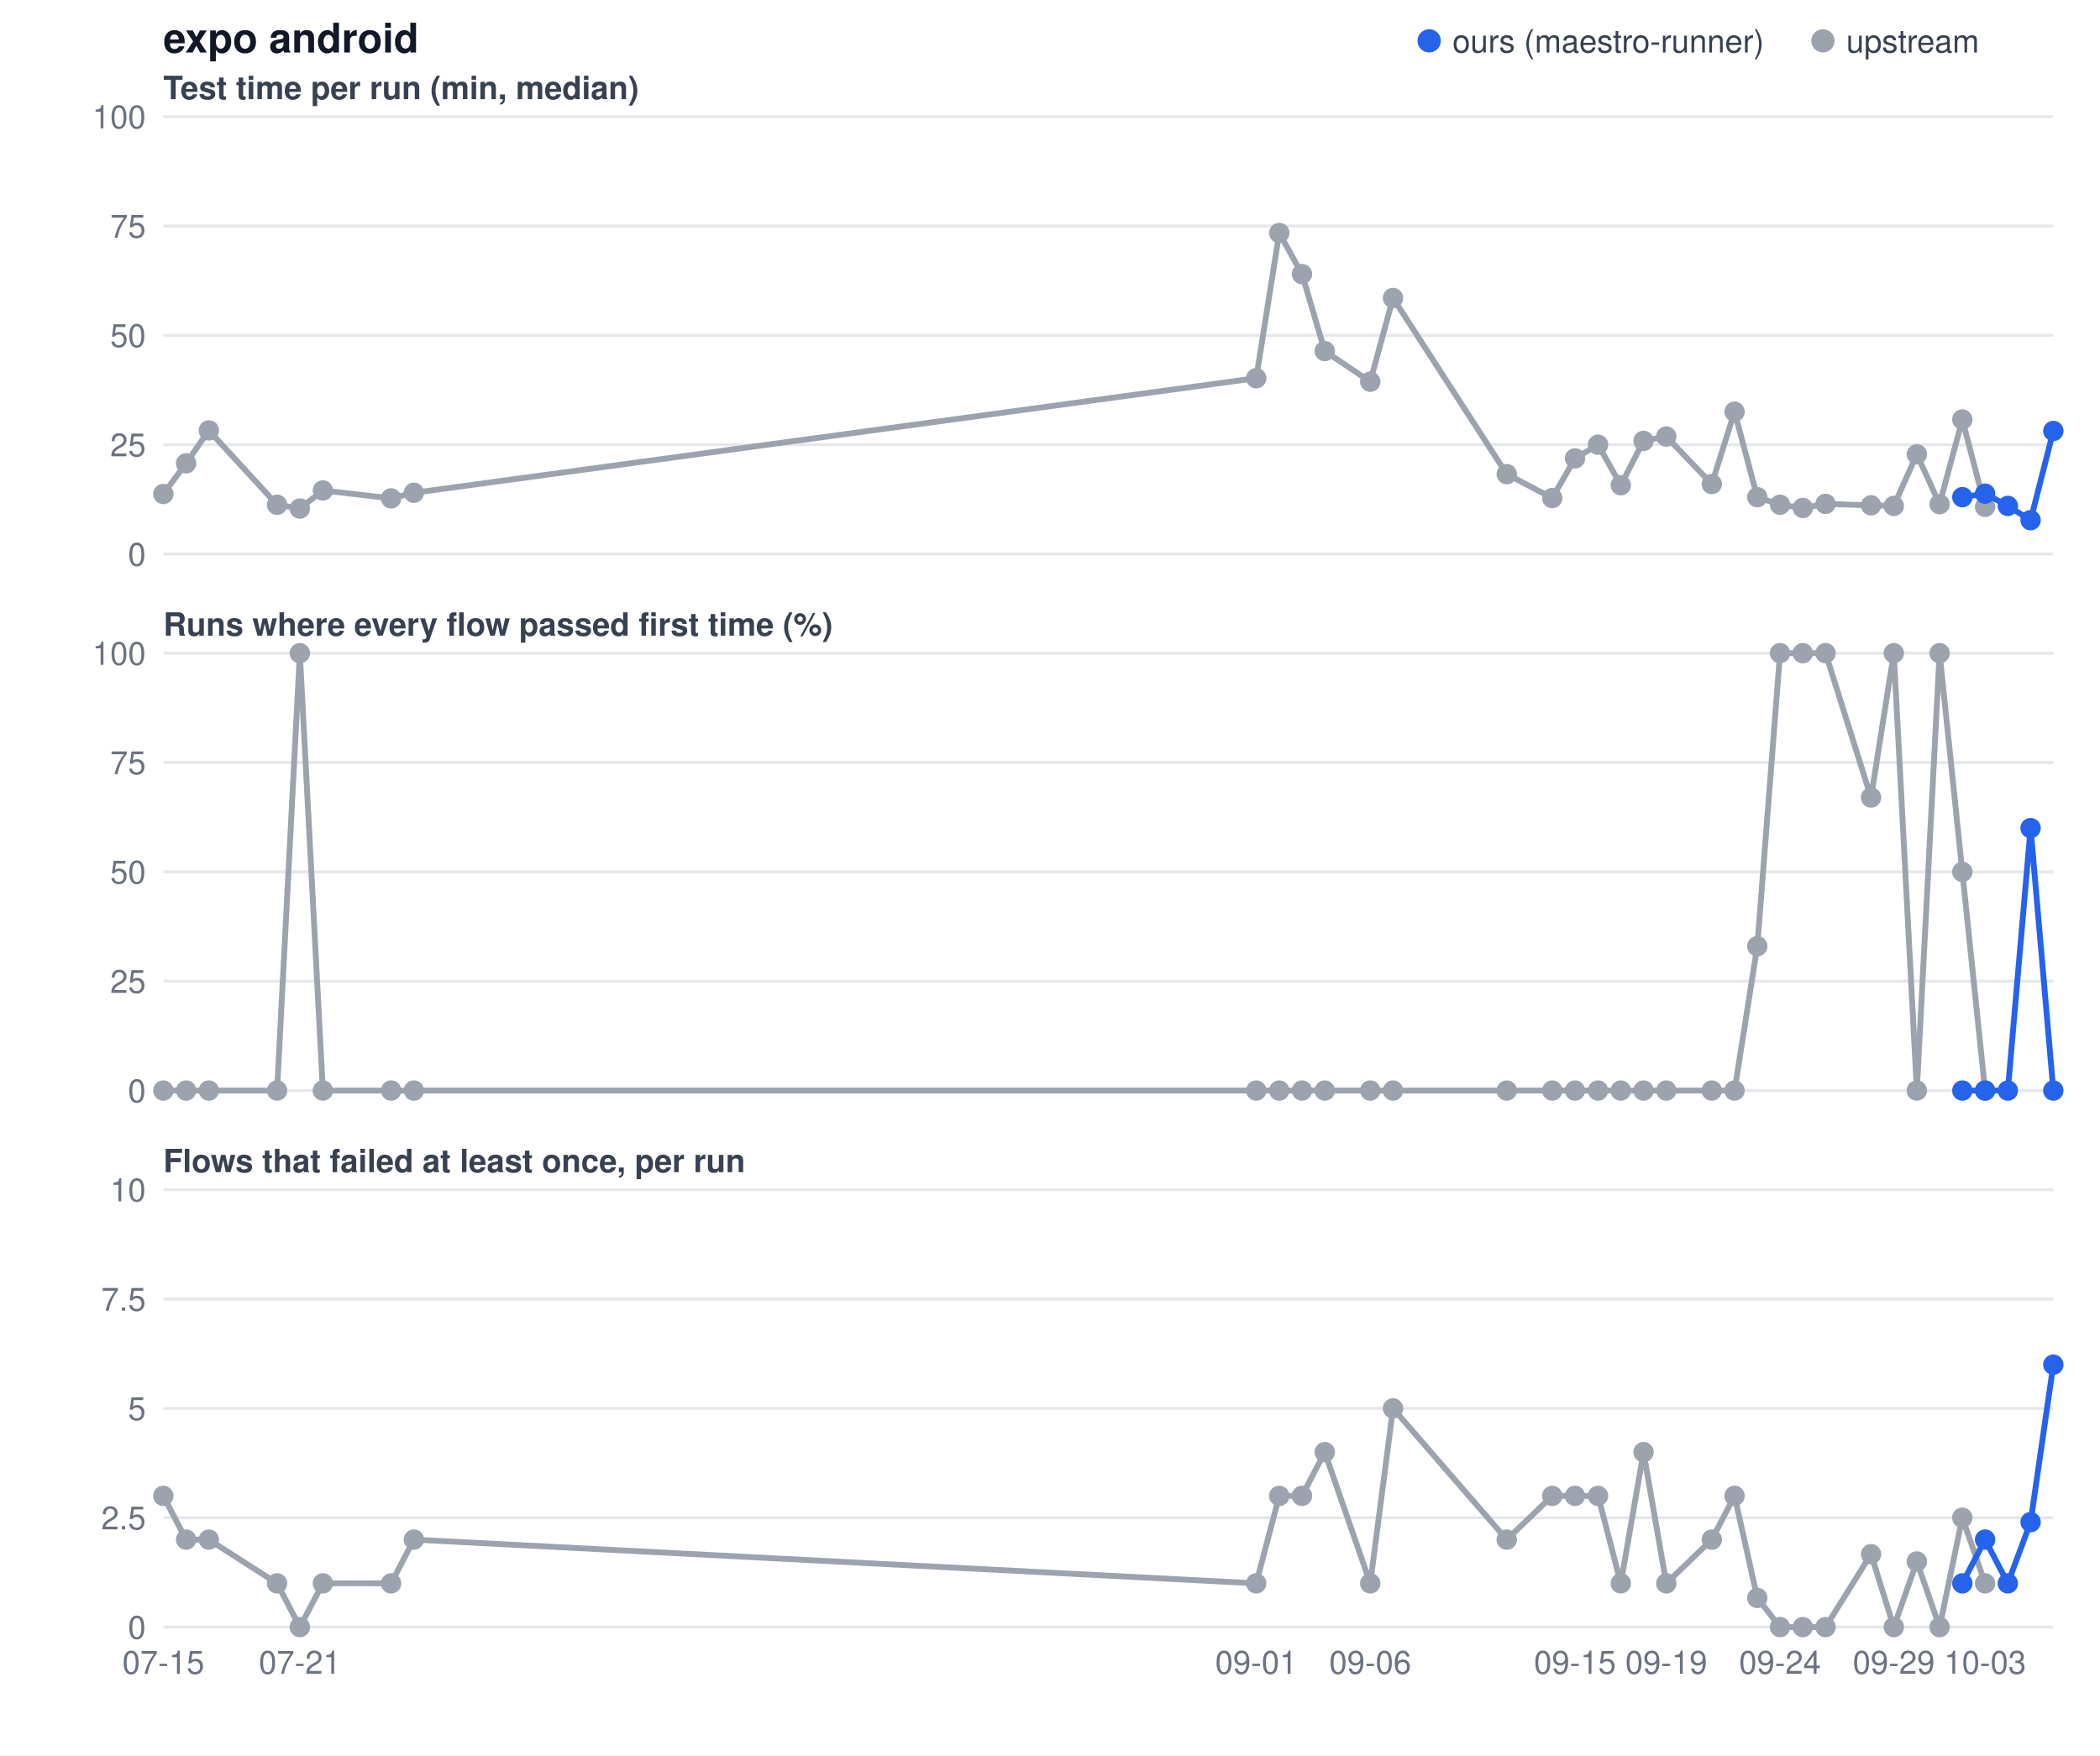
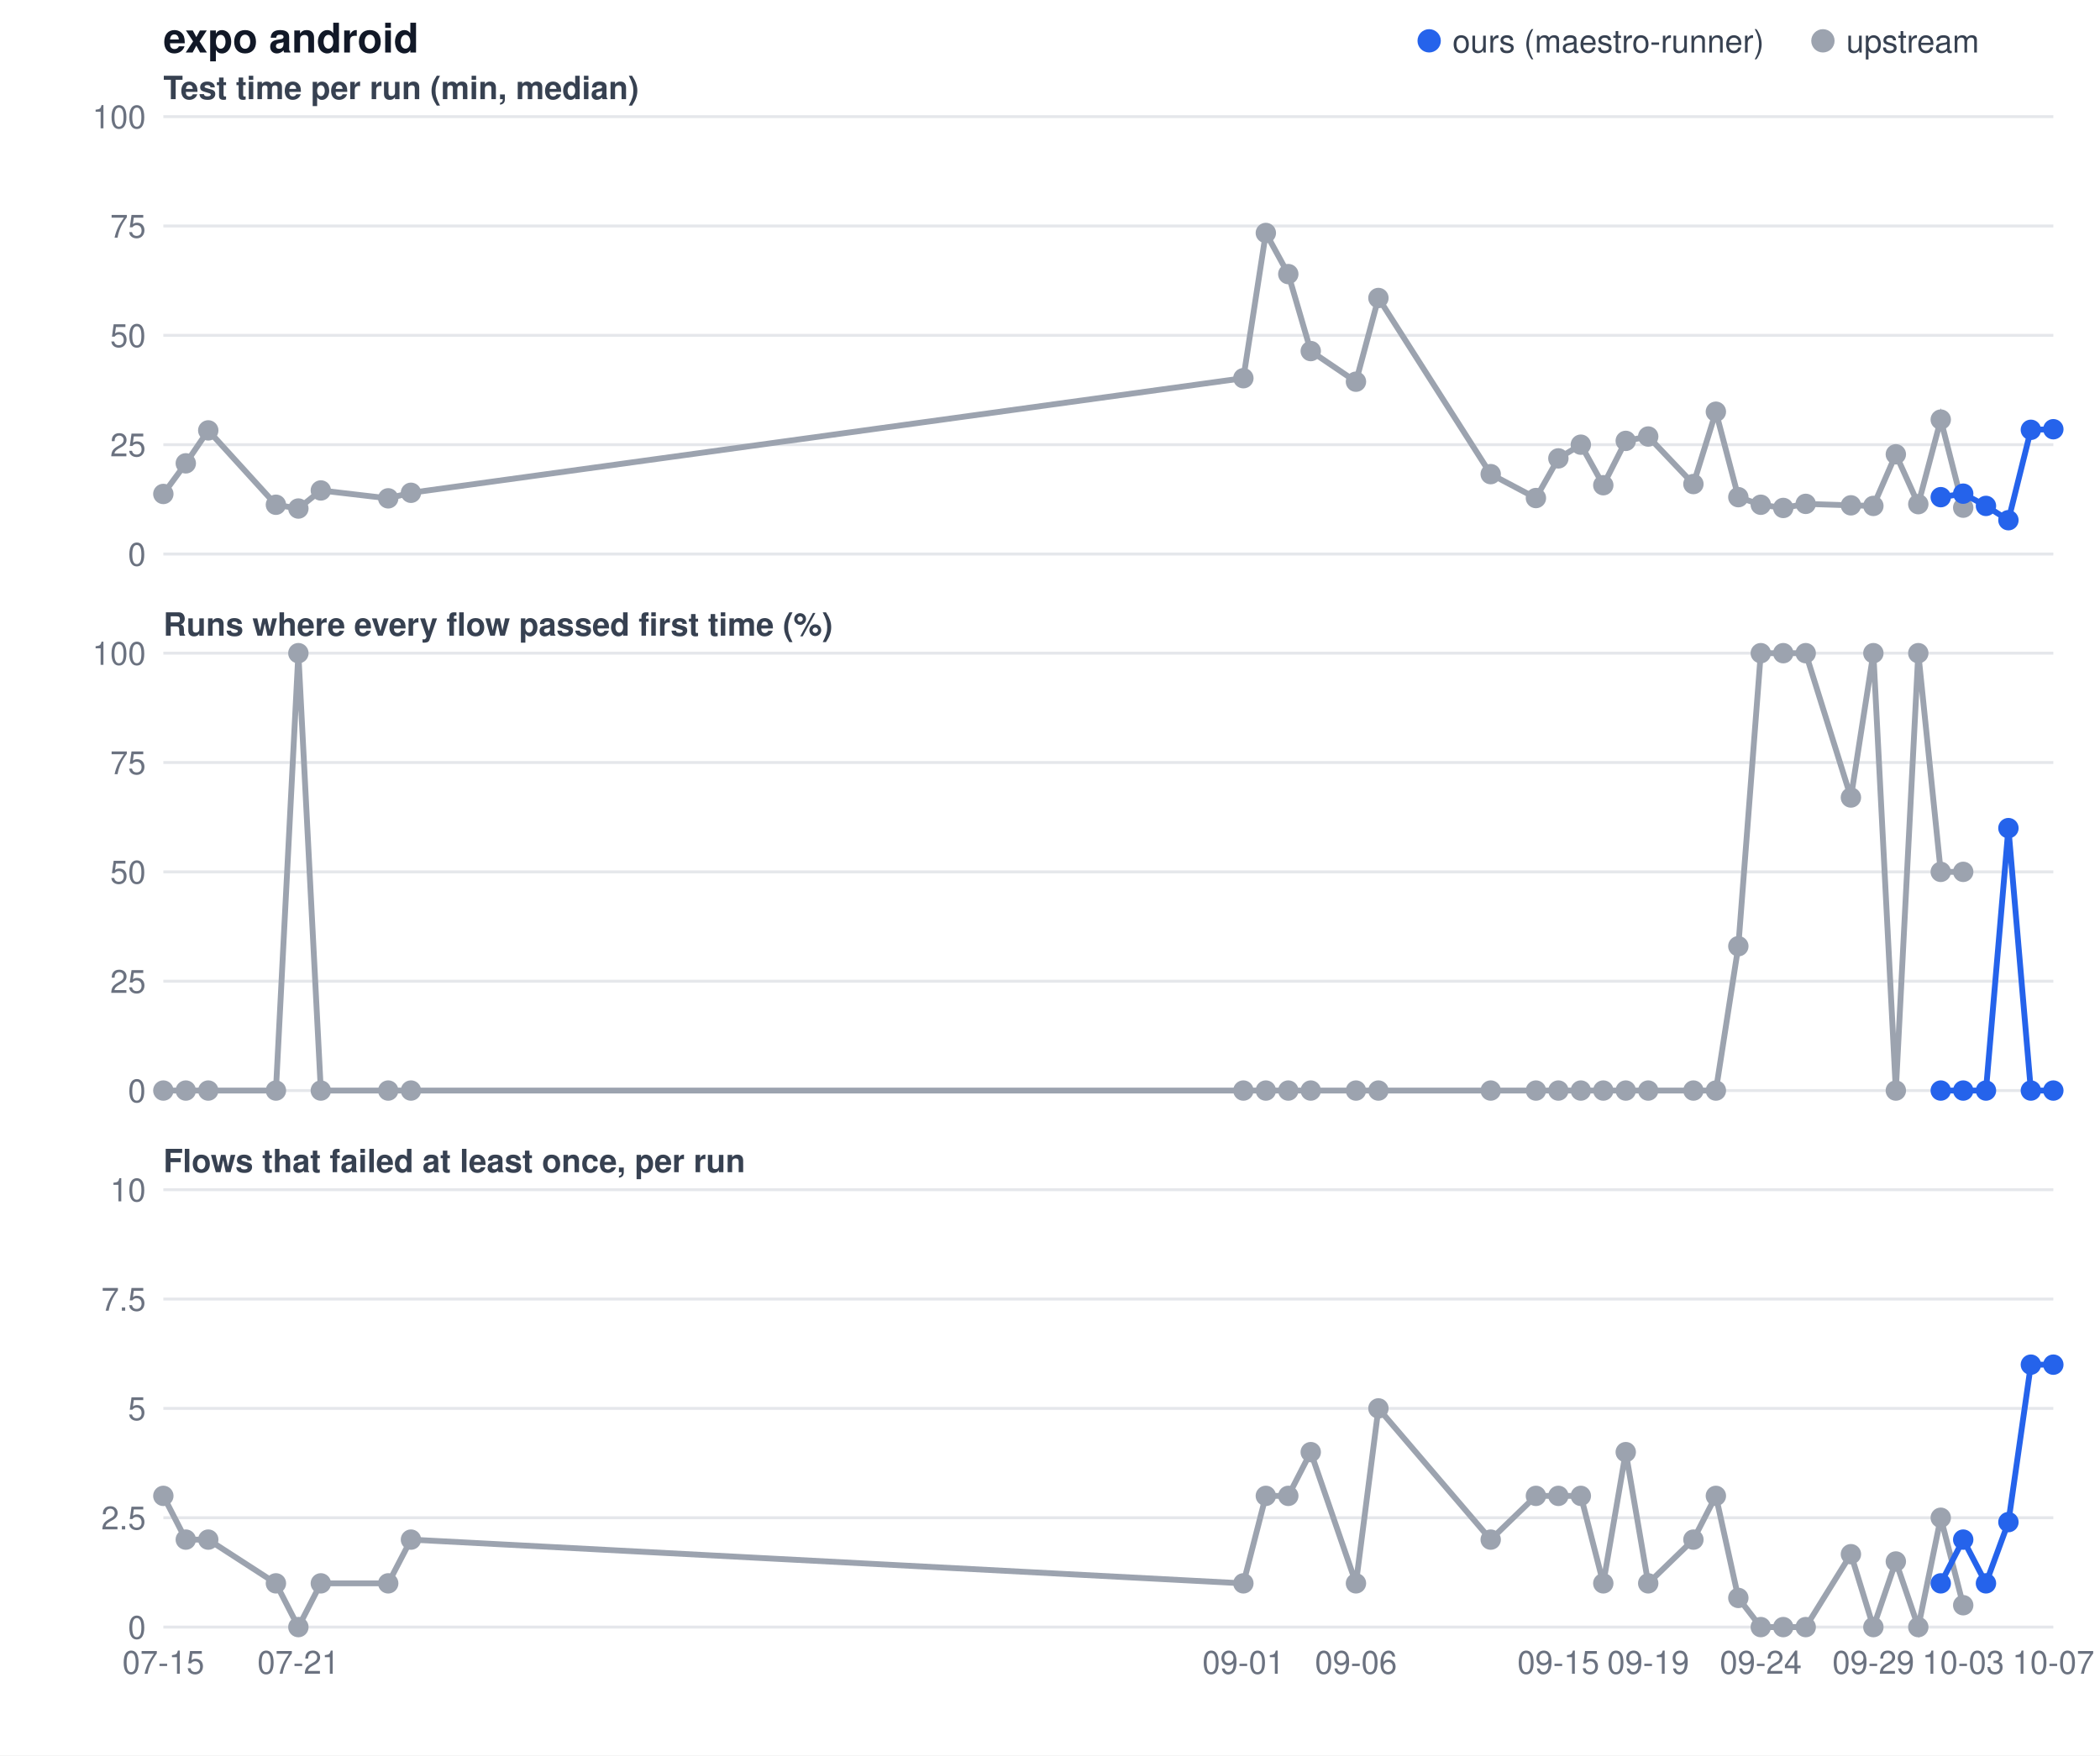
<svg xmlns="http://www.w3.org/2000/svg" width="720" height="602" font-family="-apple-system,Segoe UI,Helvetica,Arial,sans-serif" font-size="11">
  <rect width="100%" height="100%" fill="#ffffff" />
  <text x="56" y="18" font-size="14" font-weight="600" fill="#111827">expo android</text>
  <circle cx="490" cy="14" r="4" fill="#2563eb" />
  <text x="498" y="18" fill="#374151">ours (maestro-runner)</text>
  <circle cx="625" cy="14" r="4" fill="#9ca3af" />
  <text x="633" y="18" fill="#374151">upstream</text>
  <text x="56" y="34" fill="#374151" font-weight="600">Test time per run (min, median)</text>
  <line x1="56" x2="704" y1="190.0" y2="190.0" stroke="#e5e7eb" />
  <text x="50" y="194.0" text-anchor="end" fill="#6b7280">0</text>
  <line x1="56" x2="704" y1="152.5" y2="152.5" stroke="#e5e7eb" />
  <text x="50" y="156.5" text-anchor="end" fill="#6b7280">25</text>
  <line x1="56" x2="704" y1="115.0" y2="115.0" stroke="#e5e7eb" />
  <text x="50" y="119.0" text-anchor="end" fill="#6b7280">50</text>
  <line x1="56" x2="704" y1="77.5" y2="77.5" stroke="#e5e7eb" />
  <text x="50" y="81.5" text-anchor="end" fill="#6b7280">75</text>
  <line x1="56" x2="704" y1="40.0" y2="40.0" stroke="#e5e7eb" />
  <text x="50" y="44.0" text-anchor="end" fill="#6b7280">100</text>
-   <polyline fill="none" stroke="#9ca3af" stroke-width="2" points="56.0,169.4 63.8,158.9 71.6,147.6 95.0,173.1 102.8,174.4 110.7,168.2 134.1,170.9 141.9,169.0 430.7,129.7 438.6,79.9 446.4,94.0 454.2,120.4 469.8,130.9 477.6,102.2 516.6,162.6 532.2,170.8 540.0,157.2 547.9,152.5 555.7,166.4 563.5,151.2 571.3,149.7 586.9,166.0 594.7,141.2 602.5,170.5 610.3,173.1 618.1,174.2 625.9,172.8 641.5,173.3 649.3,173.5 657.2,155.8 665.0,172.9 672.8,143.9 680.6,173.8" />
+   <polyline fill="none" stroke="#9ca3af" stroke-width="2" points="56.0,169.4 63.7,158.9 71.4,147.6 94.6,173.1 102.3,174.4 110.0,168.2 133.1,170.9 140.9,169.0 426.3,129.7 434.0,79.9 441.7,94.0 449.4,120.4 464.9,130.9 472.6,102.2 511.1,162.6 526.6,170.8 534.3,157.2 542.0,152.5 549.7,166.4 557.4,151.2 565.1,149.7 580.6,166.0 588.3,141.2 596.0,170.5 603.7,173.1 611.4,174.2 619.1,172.8 634.6,173.3 642.3,173.5 650.0,155.8 657.7,172.9 665.4,143.9 673.1,174.1" />
  <circle cx="56.0" cy="169.4" r="3.5" fill="#9ca3af" />
-   <circle cx="63.8" cy="158.9" r="3.5" fill="#9ca3af" />
-   <circle cx="71.6" cy="147.6" r="3.5" fill="#9ca3af" />
-   <circle cx="95.0" cy="173.1" r="3.5" fill="#9ca3af" />
-   <circle cx="102.8" cy="174.4" r="3.5" fill="#9ca3af" />
-   <circle cx="110.7" cy="168.2" r="3.5" fill="#9ca3af" />
-   <circle cx="134.1" cy="170.9" r="3.5" fill="#9ca3af" />
-   <circle cx="141.9" cy="169.0" r="3.5" fill="#9ca3af" />
-   <circle cx="430.7" cy="129.7" r="3.5" fill="#9ca3af" />
-   <circle cx="438.6" cy="79.9" r="3.5" fill="#9ca3af" />
-   <circle cx="446.4" cy="94.0" r="3.5" fill="#9ca3af" />
-   <circle cx="454.2" cy="120.4" r="3.5" fill="#9ca3af" />
-   <circle cx="469.8" cy="130.9" r="3.5" fill="#9ca3af" />
-   <circle cx="477.6" cy="102.2" r="3.5" fill="#9ca3af" />
-   <circle cx="516.6" cy="162.6" r="3.5" fill="#9ca3af" />
-   <circle cx="532.2" cy="170.8" r="3.5" fill="#9ca3af" />
-   <circle cx="540.0" cy="157.2" r="3.5" fill="#9ca3af" />
-   <circle cx="547.9" cy="152.5" r="3.5" fill="#9ca3af" />
-   <circle cx="555.7" cy="166.4" r="3.5" fill="#9ca3af" />
-   <circle cx="563.5" cy="151.2" r="3.5" fill="#9ca3af" />
-   <circle cx="571.3" cy="149.7" r="3.5" fill="#9ca3af" />
-   <circle cx="586.9" cy="166.0" r="3.5" fill="#9ca3af" />
-   <circle cx="594.7" cy="141.2" r="3.5" fill="#9ca3af" />
-   <circle cx="602.5" cy="170.5" r="3.5" fill="#9ca3af" />
-   <circle cx="610.3" cy="173.1" r="3.5" fill="#9ca3af" />
-   <circle cx="618.1" cy="174.2" r="3.5" fill="#9ca3af" />
-   <circle cx="625.9" cy="172.8" r="3.5" fill="#9ca3af" />
-   <circle cx="641.5" cy="173.3" r="3.5" fill="#9ca3af" />
-   <circle cx="649.3" cy="173.5" r="3.5" fill="#9ca3af" />
-   <circle cx="657.2" cy="155.8" r="3.5" fill="#9ca3af" />
-   <circle cx="665.0" cy="172.9" r="3.5" fill="#9ca3af" />
-   <circle cx="672.8" cy="143.9" r="3.5" fill="#9ca3af" />
-   <circle cx="680.6" cy="173.8" r="3.5" fill="#9ca3af" />
-   <polyline fill="none" stroke="#2563eb" stroke-width="2" points="672.8,170.5 680.6,169.3 688.4,173.5 696.2,178.4 704.0,147.8" />
-   <circle cx="672.8" cy="170.5" r="3.5" fill="#2563eb" />
-   <circle cx="680.6" cy="169.3" r="3.5" fill="#2563eb" />
-   <circle cx="688.4" cy="173.5" r="3.5" fill="#2563eb" />
-   <circle cx="696.2" cy="178.4" r="3.5" fill="#2563eb" />
-   <circle cx="704.0" cy="147.8" r="3.5" fill="#2563eb" />
+   <circle cx="63.7" cy="158.9" r="3.5" fill="#9ca3af" />
+   <circle cx="71.4" cy="147.6" r="3.5" fill="#9ca3af" />
+   <circle cx="94.6" cy="173.1" r="3.5" fill="#9ca3af" />
+   <circle cx="102.3" cy="174.4" r="3.5" fill="#9ca3af" />
+   <circle cx="110.0" cy="168.2" r="3.5" fill="#9ca3af" />
+   <circle cx="133.1" cy="170.9" r="3.5" fill="#9ca3af" />
+   <circle cx="140.9" cy="169.0" r="3.5" fill="#9ca3af" />
+   <circle cx="426.3" cy="129.7" r="3.5" fill="#9ca3af" />
+   <circle cx="434.0" cy="79.9" r="3.5" fill="#9ca3af" />
+   <circle cx="441.7" cy="94.0" r="3.5" fill="#9ca3af" />
+   <circle cx="449.4" cy="120.4" r="3.5" fill="#9ca3af" />
+   <circle cx="464.9" cy="130.9" r="3.5" fill="#9ca3af" />
+   <circle cx="472.6" cy="102.2" r="3.5" fill="#9ca3af" />
+   <circle cx="511.1" cy="162.6" r="3.5" fill="#9ca3af" />
+   <circle cx="526.6" cy="170.8" r="3.5" fill="#9ca3af" />
+   <circle cx="534.3" cy="157.2" r="3.5" fill="#9ca3af" />
+   <circle cx="542.0" cy="152.5" r="3.5" fill="#9ca3af" />
+   <circle cx="549.7" cy="166.4" r="3.5" fill="#9ca3af" />
+   <circle cx="557.4" cy="151.2" r="3.5" fill="#9ca3af" />
+   <circle cx="565.1" cy="149.7" r="3.5" fill="#9ca3af" />
+   <circle cx="580.6" cy="166.0" r="3.5" fill="#9ca3af" />
+   <circle cx="588.3" cy="141.2" r="3.5" fill="#9ca3af" />
+   <circle cx="596.0" cy="170.5" r="3.5" fill="#9ca3af" />
+   <circle cx="603.7" cy="173.1" r="3.5" fill="#9ca3af" />
+   <circle cx="611.4" cy="174.2" r="3.5" fill="#9ca3af" />
+   <circle cx="619.1" cy="172.8" r="3.5" fill="#9ca3af" />
+   <circle cx="634.6" cy="173.3" r="3.5" fill="#9ca3af" />
+   <circle cx="642.3" cy="173.5" r="3.5" fill="#9ca3af" />
+   <circle cx="650.0" cy="155.8" r="3.5" fill="#9ca3af" />
+   <circle cx="657.7" cy="172.9" r="3.5" fill="#9ca3af" />
+   <circle cx="665.4" cy="143.9" r="3.5" fill="#9ca3af" />
+   <circle cx="673.1" cy="174.1" r="3.5" fill="#9ca3af" />
+   <polyline fill="none" stroke="#2563eb" stroke-width="2" points="665.4,170.5 673.1,169.3 680.9,173.5 688.6,178.4 696.3,147.4 704.0,147.2" />
+   <circle cx="665.4" cy="170.5" r="3.5" fill="#2563eb" />
+   <circle cx="673.1" cy="169.3" r="3.5" fill="#2563eb" />
+   <circle cx="680.9" cy="173.5" r="3.5" fill="#2563eb" />
+   <circle cx="688.6" cy="178.4" r="3.5" fill="#2563eb" />
+   <circle cx="696.3" cy="147.4" r="3.5" fill="#2563eb" />
+   <circle cx="704.0" cy="147.2" r="3.5" fill="#2563eb" />
  <text x="56" y="218" fill="#374151" font-weight="600">Runs where every flow passed first time (%)</text>
  <line x1="56" x2="704" y1="374.0" y2="374.0" stroke="#e5e7eb" />
  <text x="50" y="378.0" text-anchor="end" fill="#6b7280">0</text>
  <line x1="56" x2="704" y1="336.5" y2="336.5" stroke="#e5e7eb" />
  <text x="50" y="340.5" text-anchor="end" fill="#6b7280">25</text>
  <line x1="56" x2="704" y1="299.0" y2="299.0" stroke="#e5e7eb" />
  <text x="50" y="303.0" text-anchor="end" fill="#6b7280">50</text>
  <line x1="56" x2="704" y1="261.5" y2="261.5" stroke="#e5e7eb" />
  <text x="50" y="265.5" text-anchor="end" fill="#6b7280">75</text>
  <line x1="56" x2="704" y1="224.0" y2="224.0" stroke="#e5e7eb" />
  <text x="50" y="228.0" text-anchor="end" fill="#6b7280">100</text>
-   <polyline fill="none" stroke="#9ca3af" stroke-width="2" points="56.0,374.0 63.8,374.0 71.6,374.0 95.0,374.0 102.8,224.0 110.7,374.0 134.1,374.0 141.9,374.0 430.7,374.0 438.6,374.0 446.4,374.0 454.2,374.0 469.8,374.0 477.6,374.0 516.6,374.0 532.2,374.0 540.0,374.0 547.9,374.0 555.7,374.0 563.5,374.0 571.3,374.0 586.9,374.0 594.7,374.0 602.5,324.5 610.3,224.0 618.1,224.0 625.9,224.0 641.5,273.5 649.3,224.0 657.2,374.0 665.0,224.0 672.8,299.0 680.6,374.0" />
+   <polyline fill="none" stroke="#9ca3af" stroke-width="2" points="56.0,374.0 63.7,374.0 71.4,374.0 94.6,374.0 102.3,224.0 110.0,374.0 133.1,374.0 140.9,374.0 426.3,374.0 434.0,374.0 441.7,374.0 449.4,374.0 464.9,374.0 472.6,374.0 511.1,374.0 526.6,374.0 534.3,374.0 542.0,374.0 549.7,374.0 557.4,374.0 565.1,374.0 580.6,374.0 588.3,374.0 596.0,324.5 603.7,224.0 611.4,224.0 619.1,224.0 634.6,273.5 642.3,224.0 650.0,374.0 657.7,224.0 665.4,299.0 673.1,299.0" />
  <circle cx="56.0" cy="374.0" r="3.5" fill="#9ca3af" />
-   <circle cx="63.8" cy="374.0" r="3.5" fill="#9ca3af" />
-   <circle cx="71.6" cy="374.0" r="3.5" fill="#9ca3af" />
-   <circle cx="95.0" cy="374.0" r="3.5" fill="#9ca3af" />
-   <circle cx="102.8" cy="224.0" r="3.5" fill="#9ca3af" />
-   <circle cx="110.7" cy="374.0" r="3.5" fill="#9ca3af" />
-   <circle cx="134.1" cy="374.0" r="3.5" fill="#9ca3af" />
-   <circle cx="141.9" cy="374.0" r="3.5" fill="#9ca3af" />
-   <circle cx="430.7" cy="374.0" r="3.5" fill="#9ca3af" />
-   <circle cx="438.6" cy="374.0" r="3.5" fill="#9ca3af" />
-   <circle cx="446.4" cy="374.0" r="3.5" fill="#9ca3af" />
-   <circle cx="454.2" cy="374.0" r="3.5" fill="#9ca3af" />
-   <circle cx="469.8" cy="374.0" r="3.5" fill="#9ca3af" />
-   <circle cx="477.6" cy="374.0" r="3.5" fill="#9ca3af" />
-   <circle cx="516.6" cy="374.0" r="3.5" fill="#9ca3af" />
-   <circle cx="532.2" cy="374.0" r="3.5" fill="#9ca3af" />
-   <circle cx="540.0" cy="374.0" r="3.5" fill="#9ca3af" />
-   <circle cx="547.9" cy="374.0" r="3.5" fill="#9ca3af" />
-   <circle cx="555.7" cy="374.0" r="3.5" fill="#9ca3af" />
-   <circle cx="563.5" cy="374.0" r="3.5" fill="#9ca3af" />
-   <circle cx="571.3" cy="374.0" r="3.5" fill="#9ca3af" />
-   <circle cx="586.9" cy="374.0" r="3.5" fill="#9ca3af" />
-   <circle cx="594.7" cy="374.0" r="3.5" fill="#9ca3af" />
-   <circle cx="602.5" cy="324.5" r="3.5" fill="#9ca3af" />
-   <circle cx="610.3" cy="224.0" r="3.5" fill="#9ca3af" />
-   <circle cx="618.1" cy="224.0" r="3.5" fill="#9ca3af" />
-   <circle cx="625.9" cy="224.0" r="3.5" fill="#9ca3af" />
-   <circle cx="641.5" cy="273.5" r="3.5" fill="#9ca3af" />
-   <circle cx="649.3" cy="224.0" r="3.5" fill="#9ca3af" />
-   <circle cx="657.2" cy="374.0" r="3.5" fill="#9ca3af" />
-   <circle cx="665.0" cy="224.0" r="3.5" fill="#9ca3af" />
-   <circle cx="672.8" cy="299.0" r="3.5" fill="#9ca3af" />
-   <circle cx="680.6" cy="374.0" r="3.5" fill="#9ca3af" />
-   <polyline fill="none" stroke="#2563eb" stroke-width="2" points="672.8,374.0 680.6,374.0 688.4,374.0 696.2,284.0 704.0,374.0" />
-   <circle cx="672.8" cy="374.0" r="3.5" fill="#2563eb" />
-   <circle cx="680.6" cy="374.0" r="3.5" fill="#2563eb" />
-   <circle cx="688.4" cy="374.0" r="3.5" fill="#2563eb" />
-   <circle cx="696.2" cy="284.0" r="3.5" fill="#2563eb" />
+   <circle cx="63.7" cy="374.0" r="3.5" fill="#9ca3af" />
+   <circle cx="71.4" cy="374.0" r="3.5" fill="#9ca3af" />
+   <circle cx="94.6" cy="374.0" r="3.5" fill="#9ca3af" />
+   <circle cx="102.3" cy="224.0" r="3.5" fill="#9ca3af" />
+   <circle cx="110.0" cy="374.0" r="3.5" fill="#9ca3af" />
+   <circle cx="133.1" cy="374.0" r="3.5" fill="#9ca3af" />
+   <circle cx="140.9" cy="374.0" r="3.5" fill="#9ca3af" />
+   <circle cx="426.3" cy="374.0" r="3.5" fill="#9ca3af" />
+   <circle cx="434.0" cy="374.0" r="3.5" fill="#9ca3af" />
+   <circle cx="441.7" cy="374.0" r="3.5" fill="#9ca3af" />
+   <circle cx="449.4" cy="374.0" r="3.5" fill="#9ca3af" />
+   <circle cx="464.9" cy="374.0" r="3.5" fill="#9ca3af" />
+   <circle cx="472.6" cy="374.0" r="3.5" fill="#9ca3af" />
+   <circle cx="511.1" cy="374.0" r="3.5" fill="#9ca3af" />
+   <circle cx="526.6" cy="374.0" r="3.5" fill="#9ca3af" />
+   <circle cx="534.3" cy="374.0" r="3.5" fill="#9ca3af" />
+   <circle cx="542.0" cy="374.0" r="3.5" fill="#9ca3af" />
+   <circle cx="549.7" cy="374.0" r="3.5" fill="#9ca3af" />
+   <circle cx="557.4" cy="374.0" r="3.5" fill="#9ca3af" />
+   <circle cx="565.1" cy="374.0" r="3.5" fill="#9ca3af" />
+   <circle cx="580.6" cy="374.0" r="3.5" fill="#9ca3af" />
+   <circle cx="588.3" cy="374.0" r="3.5" fill="#9ca3af" />
+   <circle cx="596.0" cy="324.5" r="3.5" fill="#9ca3af" />
+   <circle cx="603.7" cy="224.0" r="3.5" fill="#9ca3af" />
+   <circle cx="611.4" cy="224.0" r="3.5" fill="#9ca3af" />
+   <circle cx="619.1" cy="224.0" r="3.5" fill="#9ca3af" />
+   <circle cx="634.6" cy="273.5" r="3.5" fill="#9ca3af" />
+   <circle cx="642.3" cy="224.0" r="3.5" fill="#9ca3af" />
+   <circle cx="650.0" cy="374.0" r="3.5" fill="#9ca3af" />
+   <circle cx="657.7" cy="224.0" r="3.5" fill="#9ca3af" />
+   <circle cx="665.4" cy="299.0" r="3.5" fill="#9ca3af" />
+   <circle cx="673.1" cy="299.0" r="3.5" fill="#9ca3af" />
+   <polyline fill="none" stroke="#2563eb" stroke-width="2" points="665.4,374.0 673.1,374.0 680.9,374.0 688.6,284.0 696.3,374.0 704.0,374.0" />
+   <circle cx="665.4" cy="374.0" r="3.5" fill="#2563eb" />
+   <circle cx="673.1" cy="374.0" r="3.5" fill="#2563eb" />
+   <circle cx="680.9" cy="374.0" r="3.5" fill="#2563eb" />
+   <circle cx="688.6" cy="284.0" r="3.5" fill="#2563eb" />
+   <circle cx="696.3" cy="374.0" r="3.5" fill="#2563eb" />
  <circle cx="704.0" cy="374.0" r="3.5" fill="#2563eb" />
  <text x="56" y="402" fill="#374151" font-weight="600">Flows that failed at least once, per run</text>
  <line x1="56" x2="704" y1="558.0" y2="558.0" stroke="#e5e7eb" />
  <text x="50" y="562.0" text-anchor="end" fill="#6b7280">0</text>
  <line x1="56" x2="704" y1="520.5" y2="520.5" stroke="#e5e7eb" />
  <text x="50" y="524.5" text-anchor="end" fill="#6b7280">2.5</text>
  <line x1="56" x2="704" y1="483.0" y2="483.0" stroke="#e5e7eb" />
  <text x="50" y="487.0" text-anchor="end" fill="#6b7280">5</text>
  <line x1="56" x2="704" y1="445.5" y2="445.5" stroke="#e5e7eb" />
  <text x="50" y="449.5" text-anchor="end" fill="#6b7280">7.5</text>
  <line x1="56" x2="704" y1="408.0" y2="408.0" stroke="#e5e7eb" />
  <text x="50" y="412.0" text-anchor="end" fill="#6b7280">10</text>
-   <polyline fill="none" stroke="#9ca3af" stroke-width="2" points="56.0,513.0 63.8,528.0 71.6,528.0 95.0,543.0 102.8,558.0 110.7,543.0 134.1,543.0 141.9,528.0 430.7,543.0 438.6,513.0 446.4,513.0 454.2,498.0 469.8,543.0 477.6,483.0 516.6,528.0 532.2,513.0 540.0,513.0 547.9,513.0 555.7,543.0 563.5,498.0 571.3,543.0 586.9,528.0 594.7,513.0 602.5,548.0 610.3,558.0 618.1,558.0 625.9,558.0 641.5,533.0 649.3,558.0 657.2,535.5 665.0,558.0 672.8,520.5 680.6,543.0" />
+   <polyline fill="none" stroke="#9ca3af" stroke-width="2" points="56.0,513.0 63.7,528.0 71.4,528.0 94.6,543.0 102.3,558.0 110.0,543.0 133.1,543.0 140.9,528.0 426.3,543.0 434.0,513.0 441.7,513.0 449.4,498.0 464.9,543.0 472.6,483.0 511.1,528.0 526.6,513.0 534.3,513.0 542.0,513.0 549.7,543.0 557.4,498.0 565.1,543.0 580.6,528.0 588.3,513.0 596.0,548.0 603.7,558.0 611.4,558.0 619.1,558.0 634.6,533.0 642.3,558.0 650.0,535.5 657.7,558.0 665.4,520.5 673.1,550.5" />
  <circle cx="56.0" cy="513.0" r="3.5" fill="#9ca3af" />
-   <circle cx="63.8" cy="528.0" r="3.5" fill="#9ca3af" />
-   <circle cx="71.6" cy="528.0" r="3.5" fill="#9ca3af" />
-   <circle cx="95.0" cy="543.0" r="3.5" fill="#9ca3af" />
-   <circle cx="102.8" cy="558.0" r="3.5" fill="#9ca3af" />
-   <circle cx="110.7" cy="543.0" r="3.5" fill="#9ca3af" />
-   <circle cx="134.1" cy="543.0" r="3.5" fill="#9ca3af" />
-   <circle cx="141.9" cy="528.0" r="3.5" fill="#9ca3af" />
-   <circle cx="430.7" cy="543.0" r="3.5" fill="#9ca3af" />
-   <circle cx="438.6" cy="513.0" r="3.5" fill="#9ca3af" />
-   <circle cx="446.4" cy="513.0" r="3.5" fill="#9ca3af" />
-   <circle cx="454.2" cy="498.0" r="3.5" fill="#9ca3af" />
-   <circle cx="469.8" cy="543.0" r="3.5" fill="#9ca3af" />
-   <circle cx="477.6" cy="483.0" r="3.5" fill="#9ca3af" />
-   <circle cx="516.6" cy="528.0" r="3.5" fill="#9ca3af" />
-   <circle cx="532.2" cy="513.0" r="3.5" fill="#9ca3af" />
-   <circle cx="540.0" cy="513.0" r="3.5" fill="#9ca3af" />
-   <circle cx="547.9" cy="513.0" r="3.5" fill="#9ca3af" />
-   <circle cx="555.7" cy="543.0" r="3.5" fill="#9ca3af" />
-   <circle cx="563.5" cy="498.0" r="3.5" fill="#9ca3af" />
-   <circle cx="571.3" cy="543.0" r="3.5" fill="#9ca3af" />
-   <circle cx="586.9" cy="528.0" r="3.5" fill="#9ca3af" />
-   <circle cx="594.7" cy="513.0" r="3.5" fill="#9ca3af" />
-   <circle cx="602.5" cy="548.0" r="3.5" fill="#9ca3af" />
-   <circle cx="610.3" cy="558.0" r="3.5" fill="#9ca3af" />
-   <circle cx="618.1" cy="558.0" r="3.5" fill="#9ca3af" />
-   <circle cx="625.9" cy="558.0" r="3.5" fill="#9ca3af" />
-   <circle cx="641.5" cy="533.0" r="3.5" fill="#9ca3af" />
-   <circle cx="649.3" cy="558.0" r="3.5" fill="#9ca3af" />
-   <circle cx="657.2" cy="535.5" r="3.5" fill="#9ca3af" />
-   <circle cx="665.0" cy="558.0" r="3.5" fill="#9ca3af" />
-   <circle cx="672.8" cy="520.5" r="3.5" fill="#9ca3af" />
-   <circle cx="680.6" cy="543.0" r="3.5" fill="#9ca3af" />
-   <polyline fill="none" stroke="#2563eb" stroke-width="2" points="672.8,543.0 680.6,528.0 688.4,543.0 696.2,522.0 704.0,468.0" />
-   <circle cx="672.8" cy="543.0" r="3.5" fill="#2563eb" />
-   <circle cx="680.6" cy="528.0" r="3.5" fill="#2563eb" />
-   <circle cx="688.4" cy="543.0" r="3.5" fill="#2563eb" />
-   <circle cx="696.2" cy="522.0" r="3.5" fill="#2563eb" />
+   <circle cx="63.7" cy="528.0" r="3.5" fill="#9ca3af" />
+   <circle cx="71.4" cy="528.0" r="3.5" fill="#9ca3af" />
+   <circle cx="94.6" cy="543.0" r="3.5" fill="#9ca3af" />
+   <circle cx="102.3" cy="558.0" r="3.5" fill="#9ca3af" />
+   <circle cx="110.0" cy="543.0" r="3.5" fill="#9ca3af" />
+   <circle cx="133.1" cy="543.0" r="3.5" fill="#9ca3af" />
+   <circle cx="140.9" cy="528.0" r="3.5" fill="#9ca3af" />
+   <circle cx="426.3" cy="543.0" r="3.5" fill="#9ca3af" />
+   <circle cx="434.0" cy="513.0" r="3.5" fill="#9ca3af" />
+   <circle cx="441.7" cy="513.0" r="3.5" fill="#9ca3af" />
+   <circle cx="449.4" cy="498.0" r="3.5" fill="#9ca3af" />
+   <circle cx="464.9" cy="543.0" r="3.5" fill="#9ca3af" />
+   <circle cx="472.6" cy="483.0" r="3.5" fill="#9ca3af" />
+   <circle cx="511.1" cy="528.0" r="3.5" fill="#9ca3af" />
+   <circle cx="526.6" cy="513.0" r="3.5" fill="#9ca3af" />
+   <circle cx="534.3" cy="513.0" r="3.5" fill="#9ca3af" />
+   <circle cx="542.0" cy="513.0" r="3.5" fill="#9ca3af" />
+   <circle cx="549.7" cy="543.0" r="3.5" fill="#9ca3af" />
+   <circle cx="557.4" cy="498.0" r="3.5" fill="#9ca3af" />
+   <circle cx="565.1" cy="543.0" r="3.5" fill="#9ca3af" />
+   <circle cx="580.6" cy="528.0" r="3.5" fill="#9ca3af" />
+   <circle cx="588.3" cy="513.0" r="3.5" fill="#9ca3af" />
+   <circle cx="596.0" cy="548.0" r="3.5" fill="#9ca3af" />
+   <circle cx="603.7" cy="558.0" r="3.5" fill="#9ca3af" />
+   <circle cx="611.4" cy="558.0" r="3.5" fill="#9ca3af" />
+   <circle cx="619.1" cy="558.0" r="3.5" fill="#9ca3af" />
+   <circle cx="634.6" cy="533.0" r="3.5" fill="#9ca3af" />
+   <circle cx="642.3" cy="558.0" r="3.5" fill="#9ca3af" />
+   <circle cx="650.0" cy="535.5" r="3.5" fill="#9ca3af" />
+   <circle cx="657.7" cy="558.0" r="3.5" fill="#9ca3af" />
+   <circle cx="665.4" cy="520.5" r="3.5" fill="#9ca3af" />
+   <circle cx="673.1" cy="550.5" r="3.5" fill="#9ca3af" />
+   <polyline fill="none" stroke="#2563eb" stroke-width="2" points="665.4,543.0 673.1,528.0 680.9,543.0 688.6,522.0 696.3,468.0 704.0,468.0" />
+   <circle cx="665.4" cy="543.0" r="3.5" fill="#2563eb" />
+   <circle cx="673.1" cy="528.0" r="3.5" fill="#2563eb" />
+   <circle cx="680.9" cy="543.0" r="3.5" fill="#2563eb" />
+   <circle cx="688.6" cy="522.0" r="3.5" fill="#2563eb" />
+   <circle cx="696.3" cy="468.0" r="3.5" fill="#2563eb" />
  <circle cx="704.0" cy="468.0" r="3.5" fill="#2563eb" />
  <text x="56.0" y="574" text-anchor="middle" fill="#6b7280">07-15</text>
-   <text x="102.8" y="574" text-anchor="middle" fill="#6b7280">07-21</text>
-   <text x="430.7" y="574" text-anchor="middle" fill="#6b7280">09-01</text>
-   <text x="469.8" y="574" text-anchor="middle" fill="#6b7280">09-06</text>
-   <text x="540.0" y="574" text-anchor="middle" fill="#6b7280">09-15</text>
-   <text x="571.3" y="574" text-anchor="middle" fill="#6b7280">09-19</text>
-   <text x="610.3" y="574" text-anchor="middle" fill="#6b7280">09-24</text>
-   <text x="649.3" y="574" text-anchor="middle" fill="#6b7280">09-29</text>
-   <text x="680.6" y="574" text-anchor="middle" fill="#6b7280">10-03</text>
+   <text x="102.3" y="574" text-anchor="middle" fill="#6b7280">07-21</text>
+   <text x="426.3" y="574" text-anchor="middle" fill="#6b7280">09-01</text>
+   <text x="464.9" y="574" text-anchor="middle" fill="#6b7280">09-06</text>
+   <text x="534.3" y="574" text-anchor="middle" fill="#6b7280">09-15</text>
+   <text x="565.1" y="574" text-anchor="middle" fill="#6b7280">09-19</text>
+   <text x="603.7" y="574" text-anchor="middle" fill="#6b7280">09-24</text>
+   <text x="642.3" y="574" text-anchor="middle" fill="#6b7280">09-29</text>
+   <text x="673.1" y="574" text-anchor="middle" fill="#6b7280">10-03</text>
+   <text x="704.0" y="574" text-anchor="middle" fill="#6b7280">10-07</text>
</svg>
